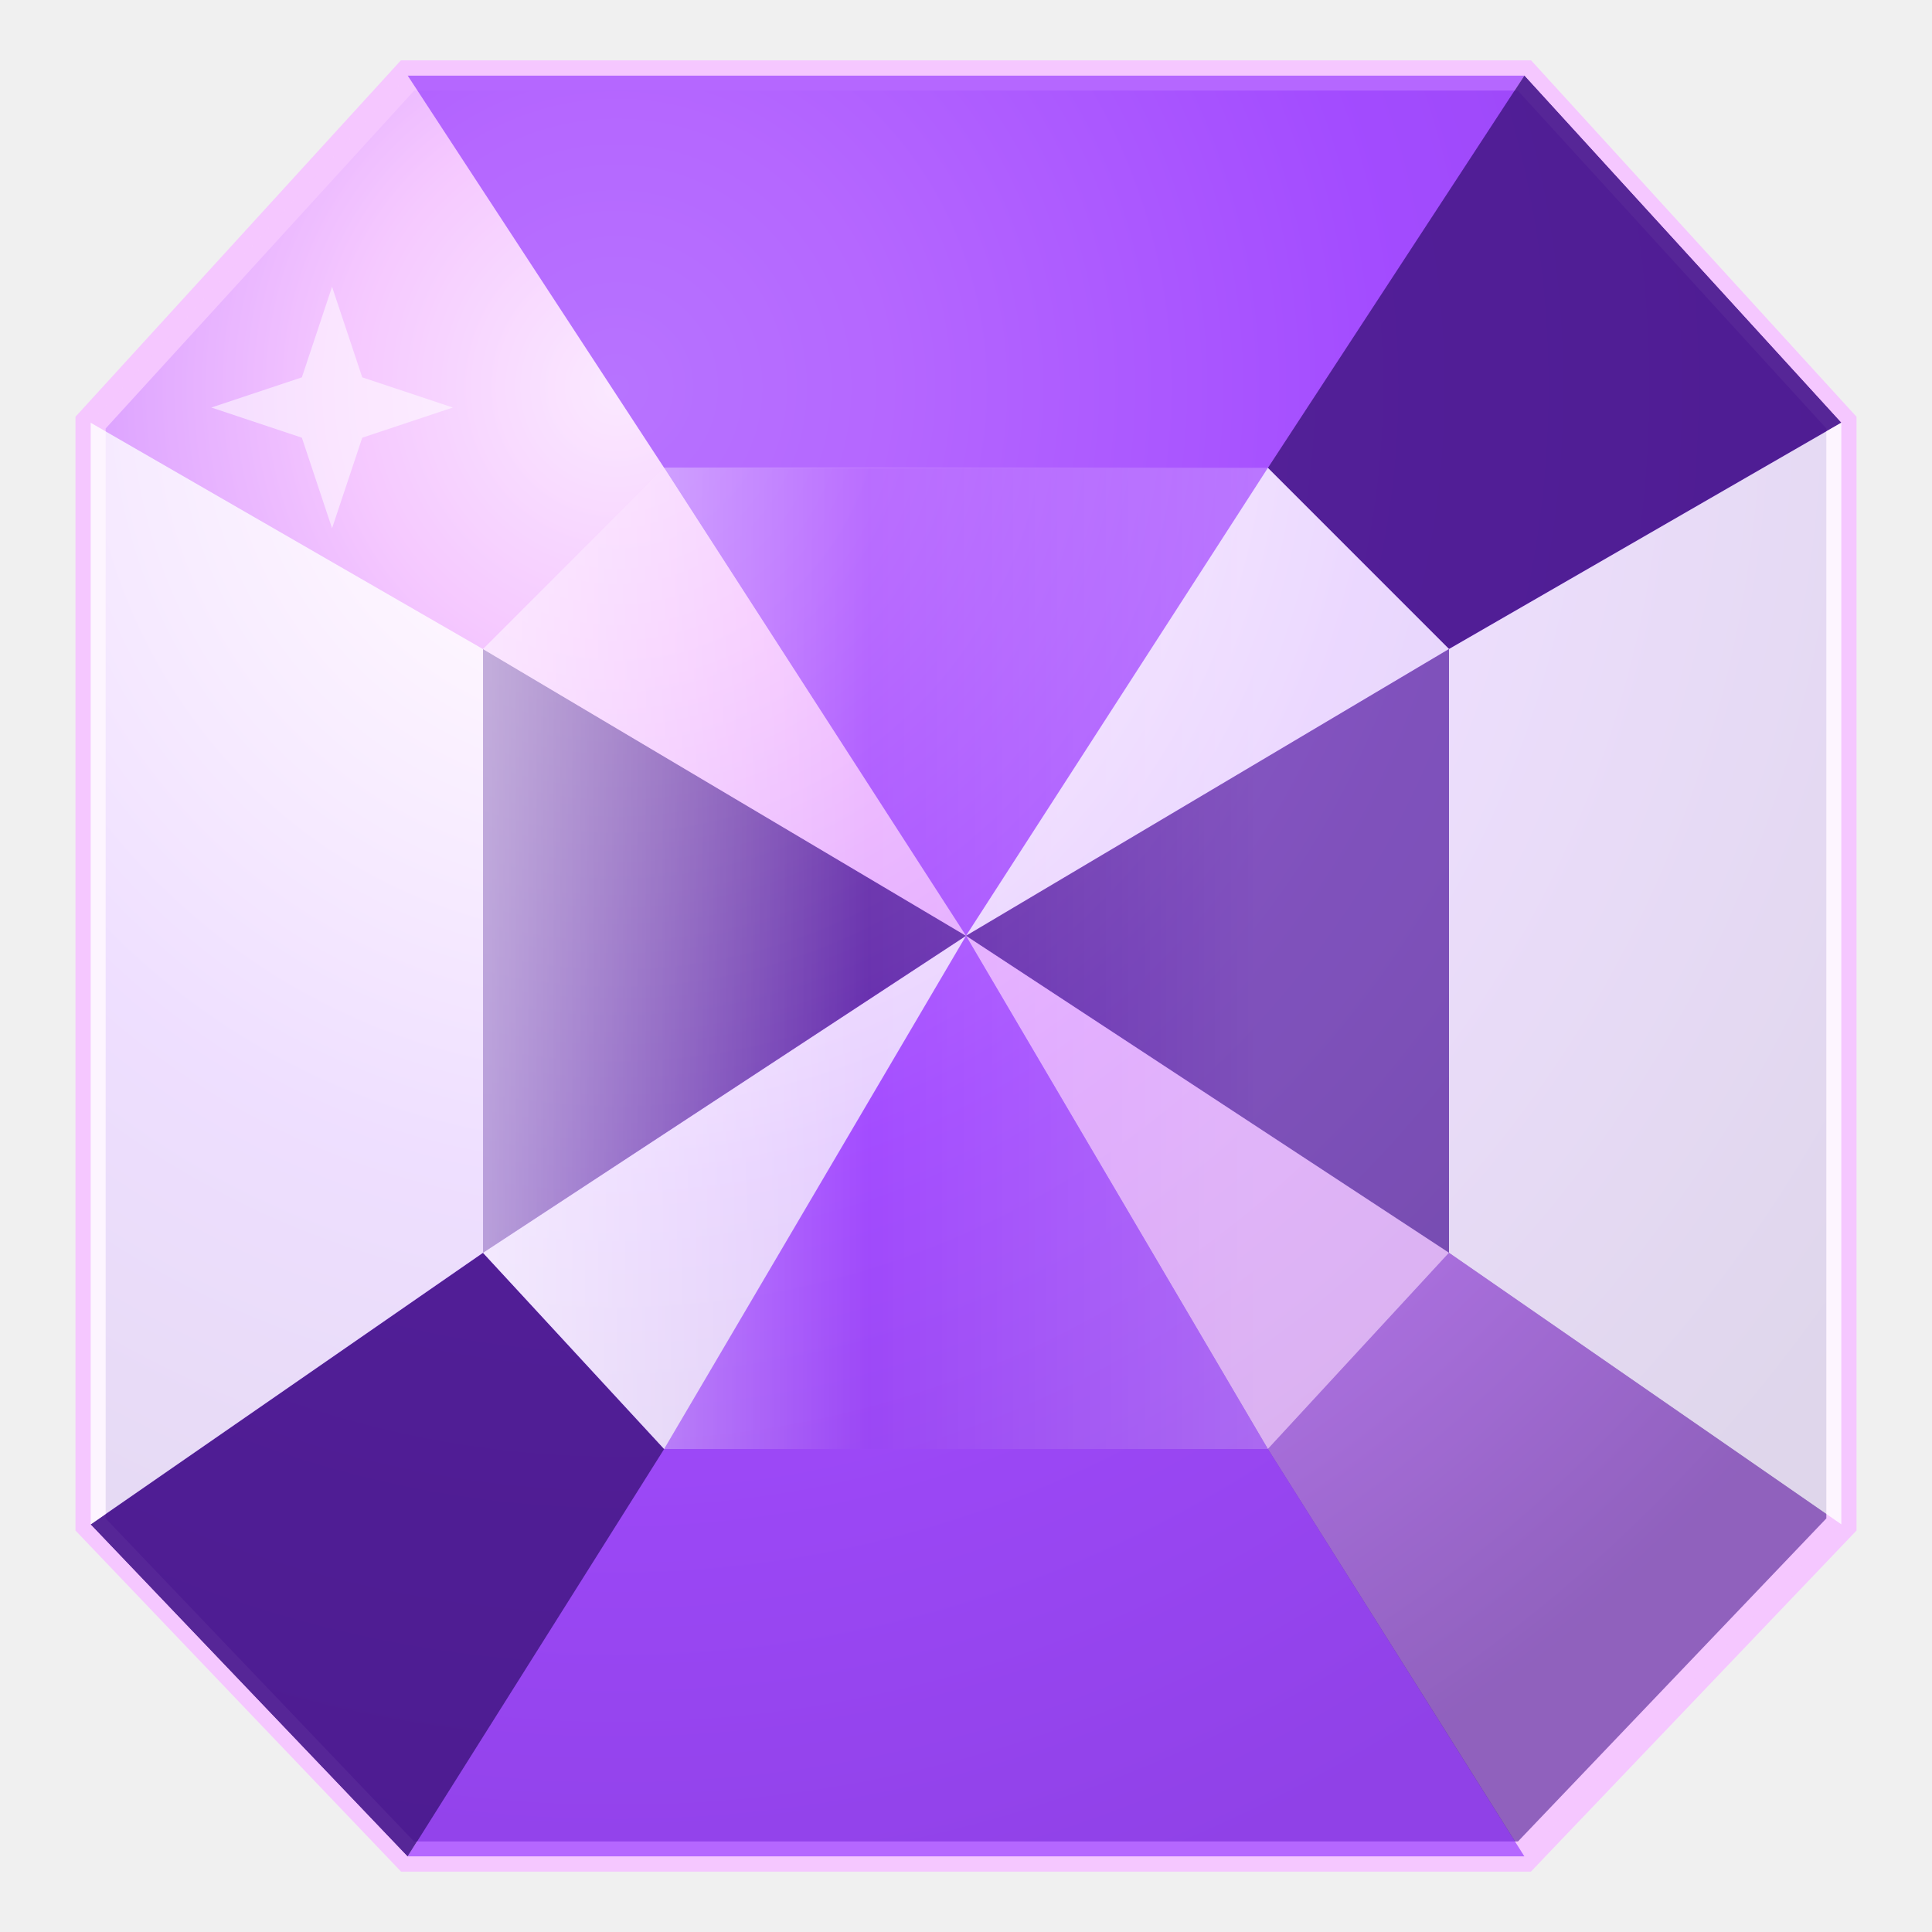
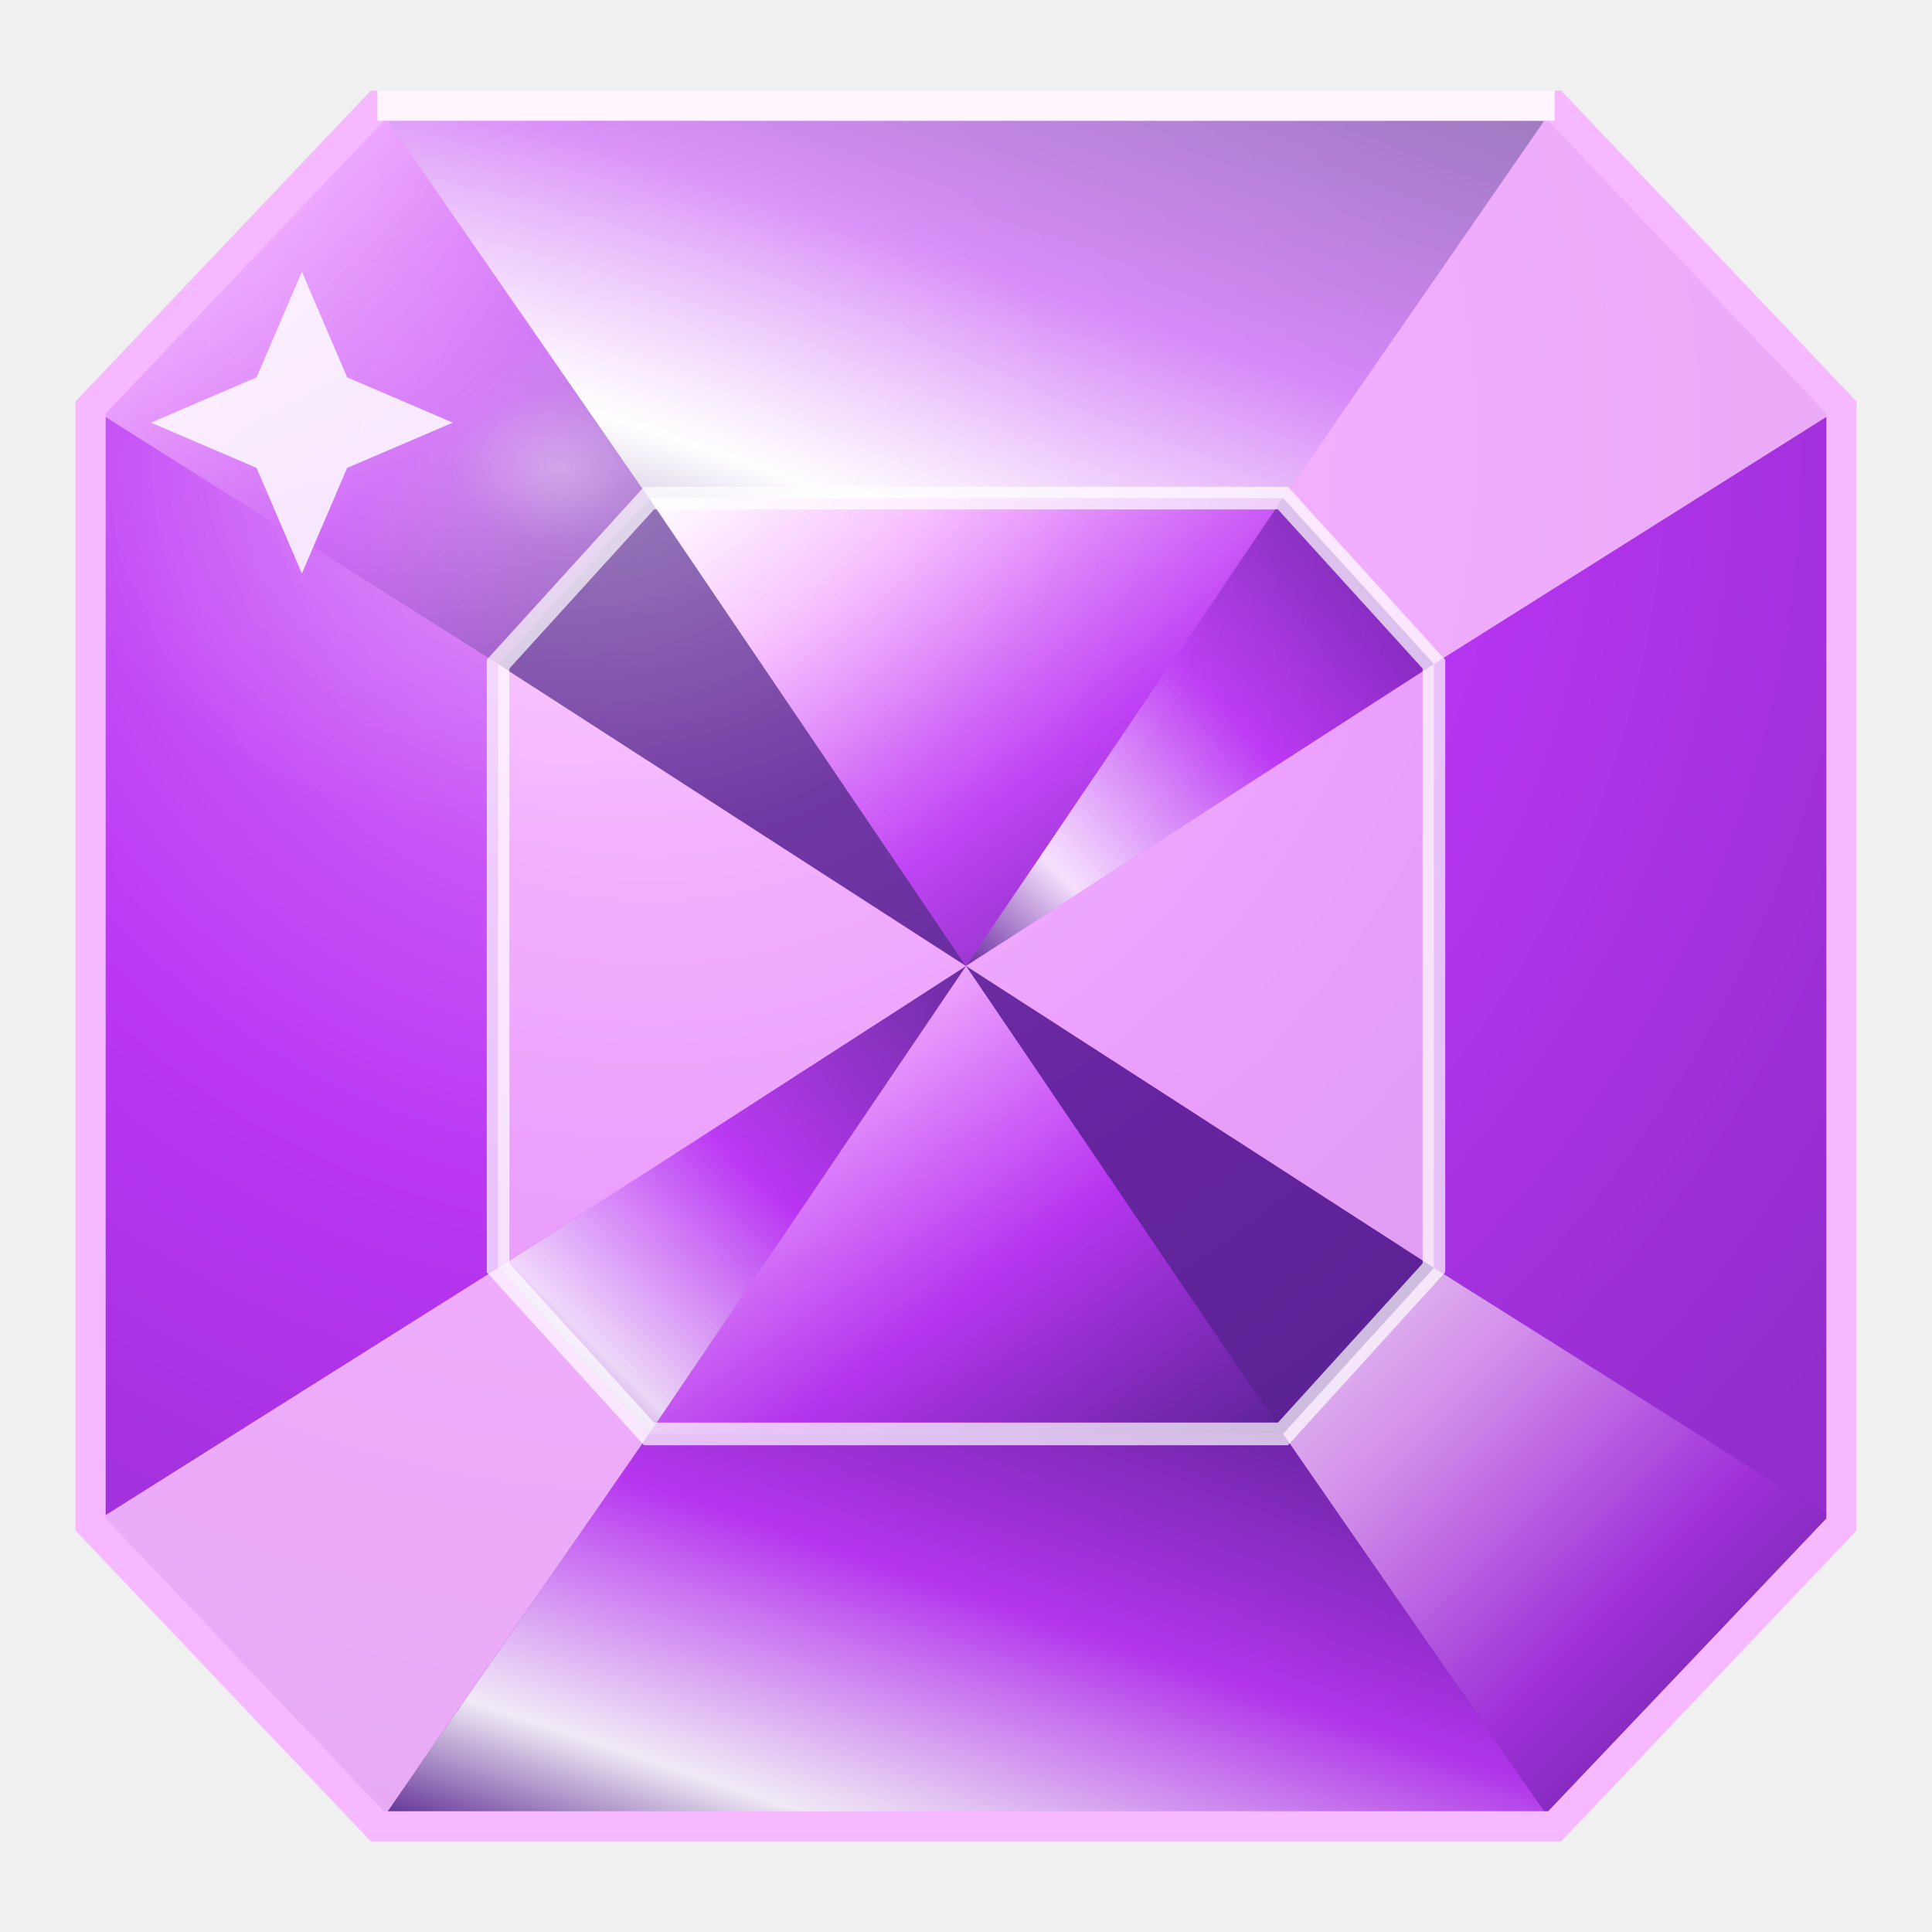
<svg xmlns="http://www.w3.org/2000/svg" viewBox="0 0 128 128">
  <defs>
-     <radialGradient id="shine" cx="30%" cy="18%" r="88%">
+     <radialGradient id="body" cx="32%" cy="20%" r="85%">
      <stop stop-color="#fff" />
-       <stop offset=".18" stop-color="#f5c7ff" />
-       <stop offset=".5" stop-color="#a34cff" />
-       <stop offset="1" stop-color="#4c1c91" />
+       <stop offset=".17" stop-color="#f6b9ff" />
+       <stop offset=".52" stop-color="#ba36f3" />
+       <stop offset="1" stop-color="#52208c" />
    </radialGradient>
-     <linearGradient id="flash">
-       <stop stop-color="#fff" stop-opacity=".8" />
-       <stop offset=".4" stop-color="#fff" stop-opacity="0" />
-       <stop offset=".8" stop-color="#fff" stop-opacity=".28" />
+     <linearGradient id="lit" x1="0" y1="0" x2="1" y2="1">
+       <stop stop-color="#fff" />
+       <stop offset=".24" stop-color="#f6b9ff" />
+       <stop offset=".6" stop-color="#ba36f3" />
+       <stop offset="1" stop-color="#52208c" />
    </linearGradient>
-     <clipPath id="cut">
-       <polygon points="27,5 101,5 122,28 122,101 101,123 27,123 6,101 6,28" />
+     <linearGradient id="deep" x1="1" y1="0" x2="0" y2="1">
+       <stop stop-color="#52208c" />
+       <stop offset=".45" stop-color="#ba36f3" />
+       <stop offset=".8" stop-color="#fff" />
+       <stop offset="1" stop-color="#52208c" />
+     </linearGradient>
+     <radialGradient id="spark">
+       <stop stop-color="#fff" />
+       <stop offset=".2" stop-color="#fff" stop-opacity=".5" />
+       <stop offset="1" stop-color="#fff" stop-opacity="0" />
+     </radialGradient>
+     <clipPath id="mask">
+       <polygon points="25,7 103,7 122,27 122,101 103,121 25,121 6,101 6,27" />
    </clipPath>
  </defs>
-   <polygon points="27,5 101,5 122,28 122,101 101,123 27,123 6,101 6,28" fill="url(#shine)" stroke="#f5c7ff" stroke-width="2" />
-   <g clip-path="url(#cut)">
-     <polygon points="27,5,101,5,84,31,44,31" fill="#a34cff" opacity="0.78" />
-     <polygon points="44,31,84,31,64,62" fill="#a34cff" opacity=".73" />
-     <polygon points="101,5,122,28,96,43,84,31" fill="#4c1c91" opacity="0.94" />
-     <polygon points="84,31,96,43,64,62" fill="#fff" opacity=".73" />
-     <polygon points="122,28,122,101,96,83,96,43" fill="#fff" opacity="0.82" />
-     <polygon points="96,43,96,83,64,62" fill="#4c1c91" opacity=".73" />
-     <polygon points="122,101,101,123,84,96,96,83" fill="#f5c7ff" opacity="0.4" />
-     <polygon points="96,83,84,96,64,62" fill="#f5c7ff" opacity=".73" />
-     <polygon points="101,123,27,123,44,96,84,96" fill="#a34cff" opacity="0.78" />
-     <polygon points="84,96,44,96,64,62" fill="#a34cff" opacity=".73" />
-     <polygon points="27,123,6,101,32,83,44,96" fill="#4c1c91" opacity="0.94" />
-     <polygon points="44,96,32,83,64,62" fill="#fff" opacity=".73" />
-     <polygon points="6,101,6,28,32,43,32,83" fill="#fff" opacity="0.82" />
-     <polygon points="32,83,32,43,64,62" fill="#4c1c91" opacity=".73" />
-     <polygon points="6,28,27,5,44,31,32,43" fill="#f5c7ff" opacity="0.4" />
-     <polygon points="32,43,44,31,64,62" fill="#f5c7ff" opacity=".73" />
-     <polygon points="44,31 84,31 96,43 96,83 84,96 44,96 32,83 32,43" fill="url(#flash)" opacity=".7" />
+   <g clip-path="url(#mask)">
+     <polygon points="25,7 103,7 122,27 122,101 103,121 25,121 6,101 6,27" fill="url(#body)" />
+     <path d="M25,7L103,7L85,33L43,33Z" fill="url(#deep)" opacity="0.9" />
+     <path d="M43,33L85,33L64 64Z" fill="url(#lit)" opacity=".8" />
+     <path d="M103,7L122,27L95,44L85,33Z" fill="#f6b9ff" opacity="0.9" />
+     <path d="M85,33L95,44L64 64Z" fill="url(#deep)" opacity=".8" />
+     <path d="M122,27L122,101L95,84L95,44Z" fill="#ba36f3" opacity="0.62" />
+     <path d="M95,44L95,84L64 64Z" fill="#f6b9ff" opacity=".8" />
+     <path d="M122,101L103,121L85,95L95,84Z" fill="url(#lit)" opacity="0.75" />
+     <path d="M95,84L85,95L64 64Z" fill="#52208c" opacity=".8" />
+     <path d="M103,121L25,121L43,95L85,95Z" fill="url(#deep)" opacity="0.9" />
+     <path d="M85,95L43,95L64 64Z" fill="url(#lit)" opacity=".8" />
+     <path d="M25,121L6,101L33,84L43,95Z" fill="#f6b9ff" opacity="0.9" />
+     <path d="M43,95L33,84L64 64Z" fill="url(#deep)" opacity=".8" />
+     <path d="M6,101L6,27L33,44L33,84Z" fill="#ba36f3" opacity="0.62" />
+     <path d="M33,84L33,44L64 64Z" fill="#f6b9ff" opacity=".8" />
+     <path d="M6,27L25,7L43,33L33,44Z" fill="url(#lit)" opacity="0.75" />
+     <path d="M33,44L43,33L64 64Z" fill="#52208c" opacity=".8" />
+     <polygon points="43,33 85,33 95,44 95,84 85,95 43,95 33,84 33,44" fill="none" stroke="#fff" stroke-opacity=".7" stroke-width="1.5" />
+     <path d="M25,7L103,7L85,33L43,33Z" fill="#fff" opacity=".4" />
+     <ellipse cx="37" cy="31" rx="35" ry="25" fill="url(#spark)" opacity=".45" />
  </g>
-   <path d="M20 25l2-6 2 6 6 2-6 2-2 6-2-6-6-2Z" fill="#fff" opacity=".55" />
+   <polygon points="25,7 103,7 122,27 122,101 103,121 25,121 6,101 6,27" fill="none" stroke="#f6b9ff" stroke-width="2" />
+   <path d="M25,7L103,7" stroke="#fff" stroke-width="2" opacity=".85" />
+   <path d="M17 25l3-7 3 7 7 3-7 3-3 7-3-7-7-3Z" fill="#fff" opacity=".83" />
</svg>
